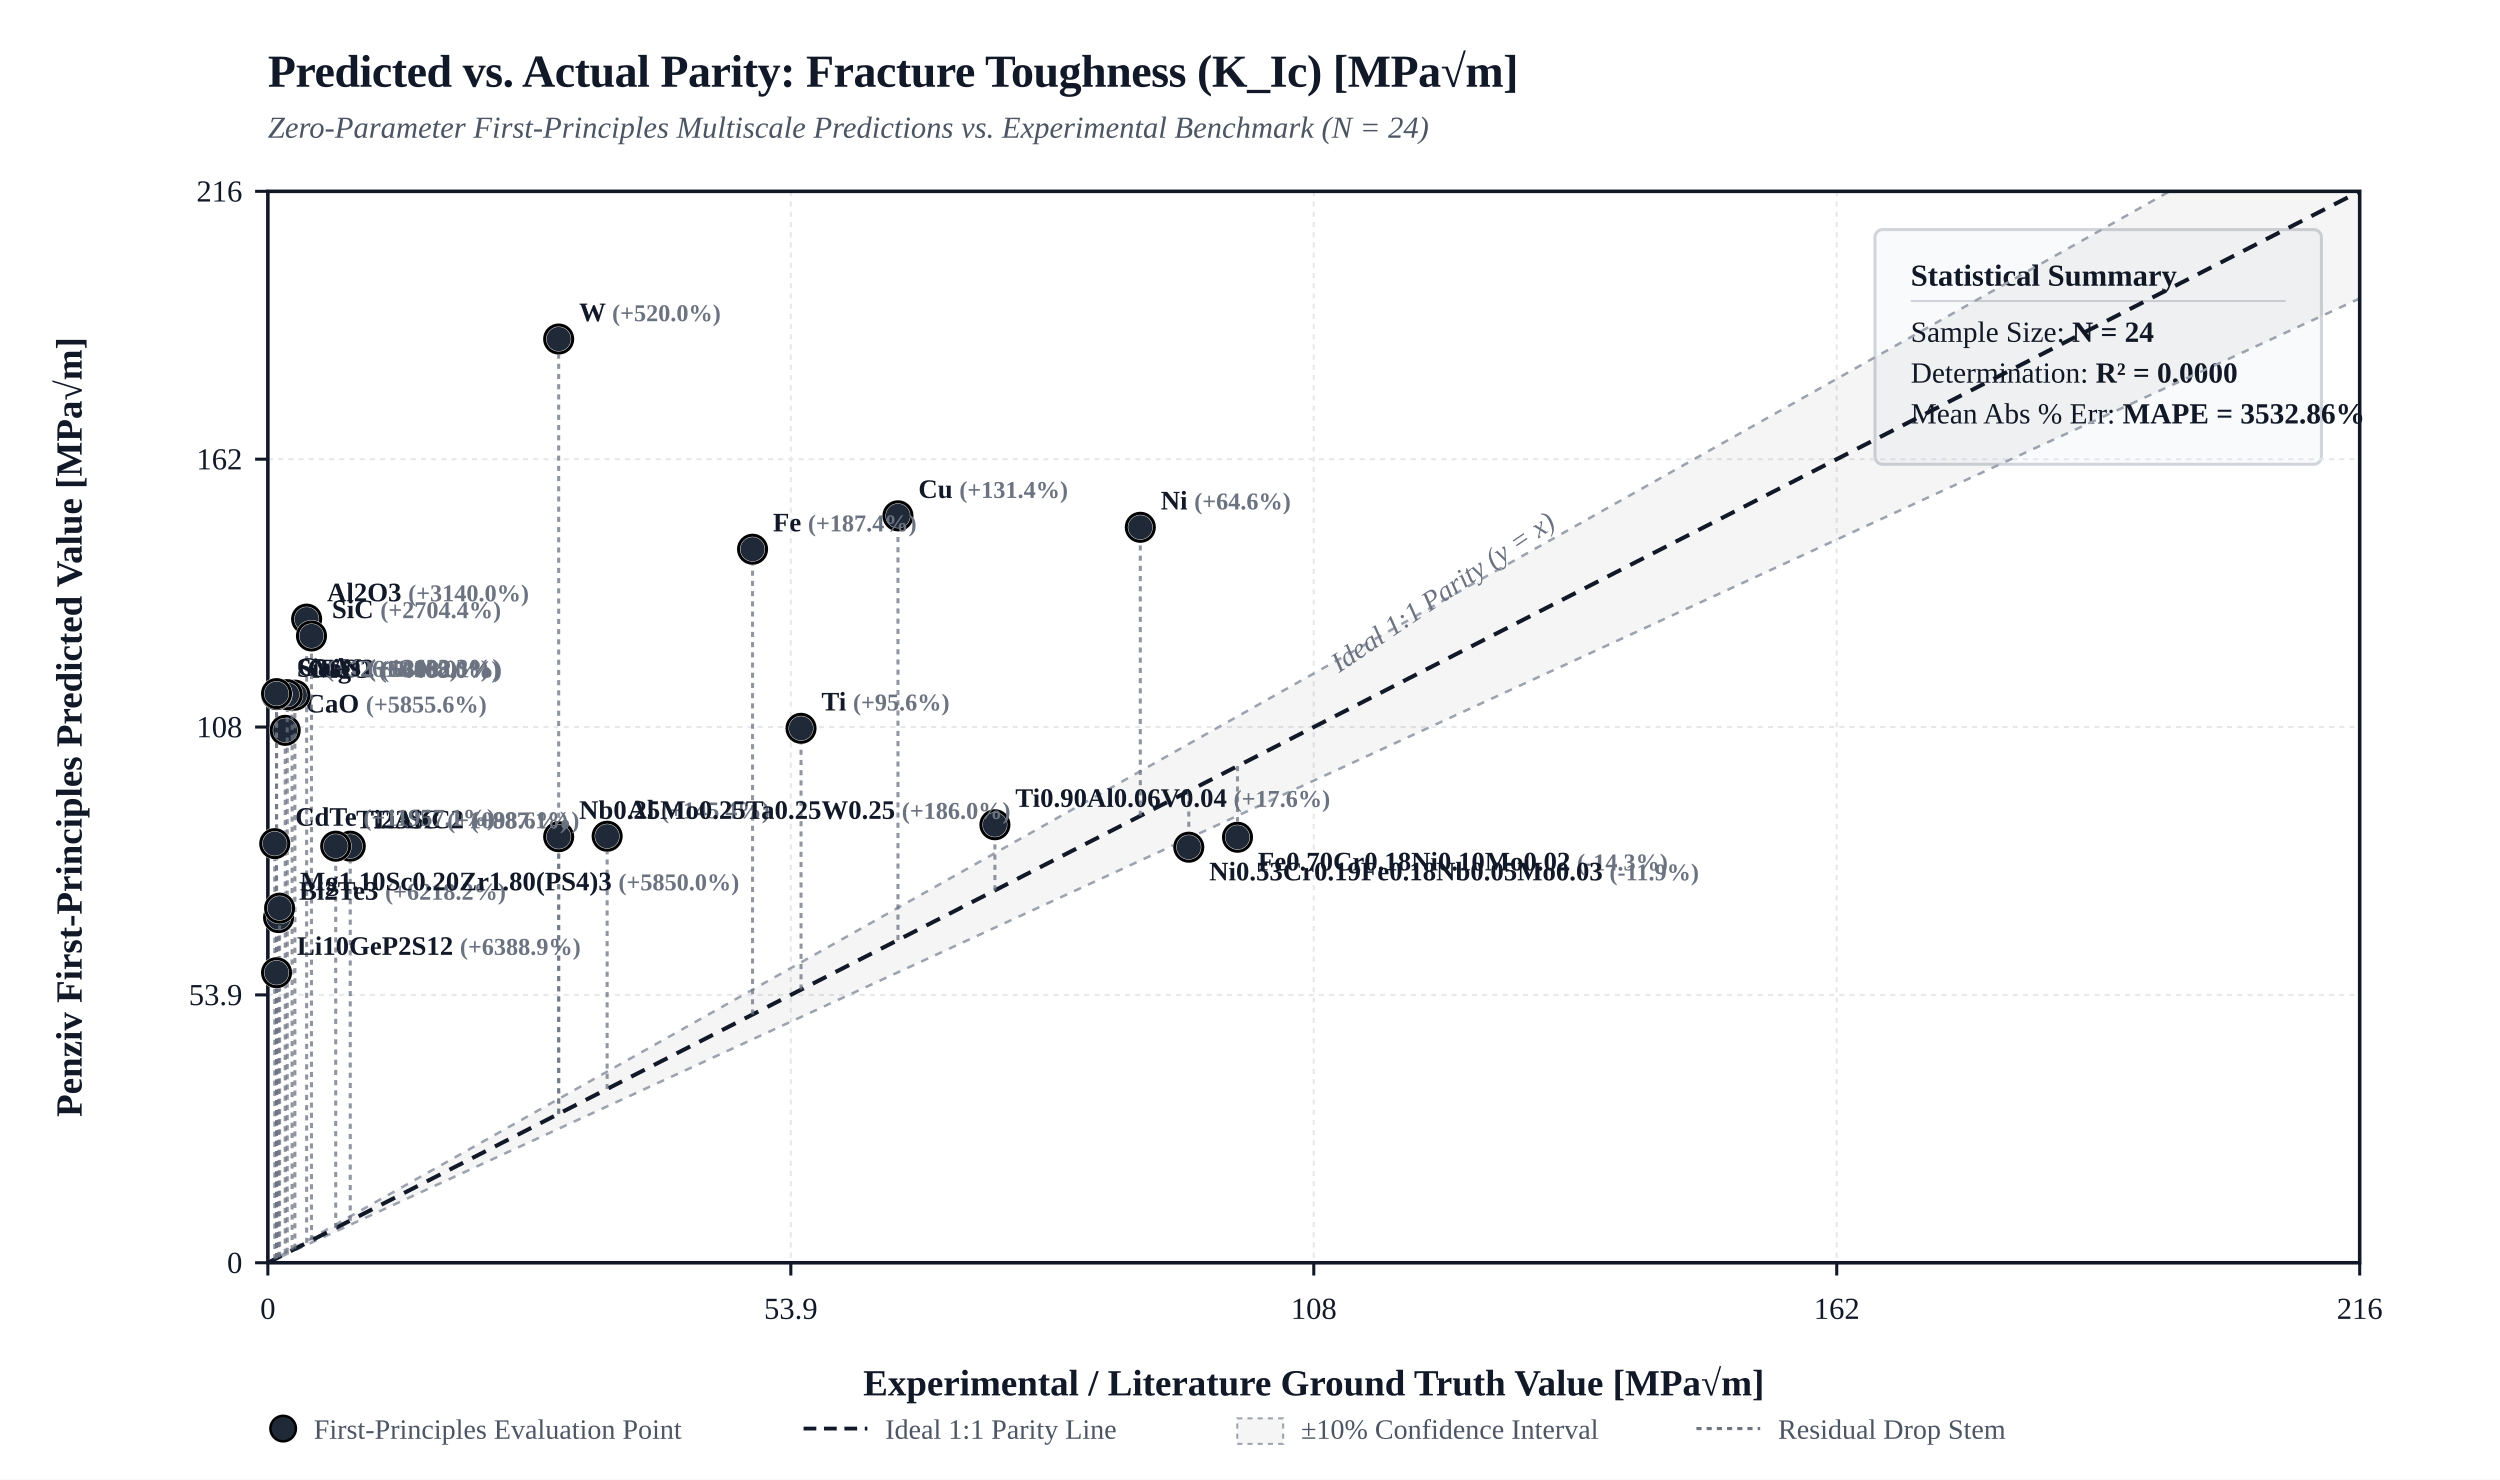
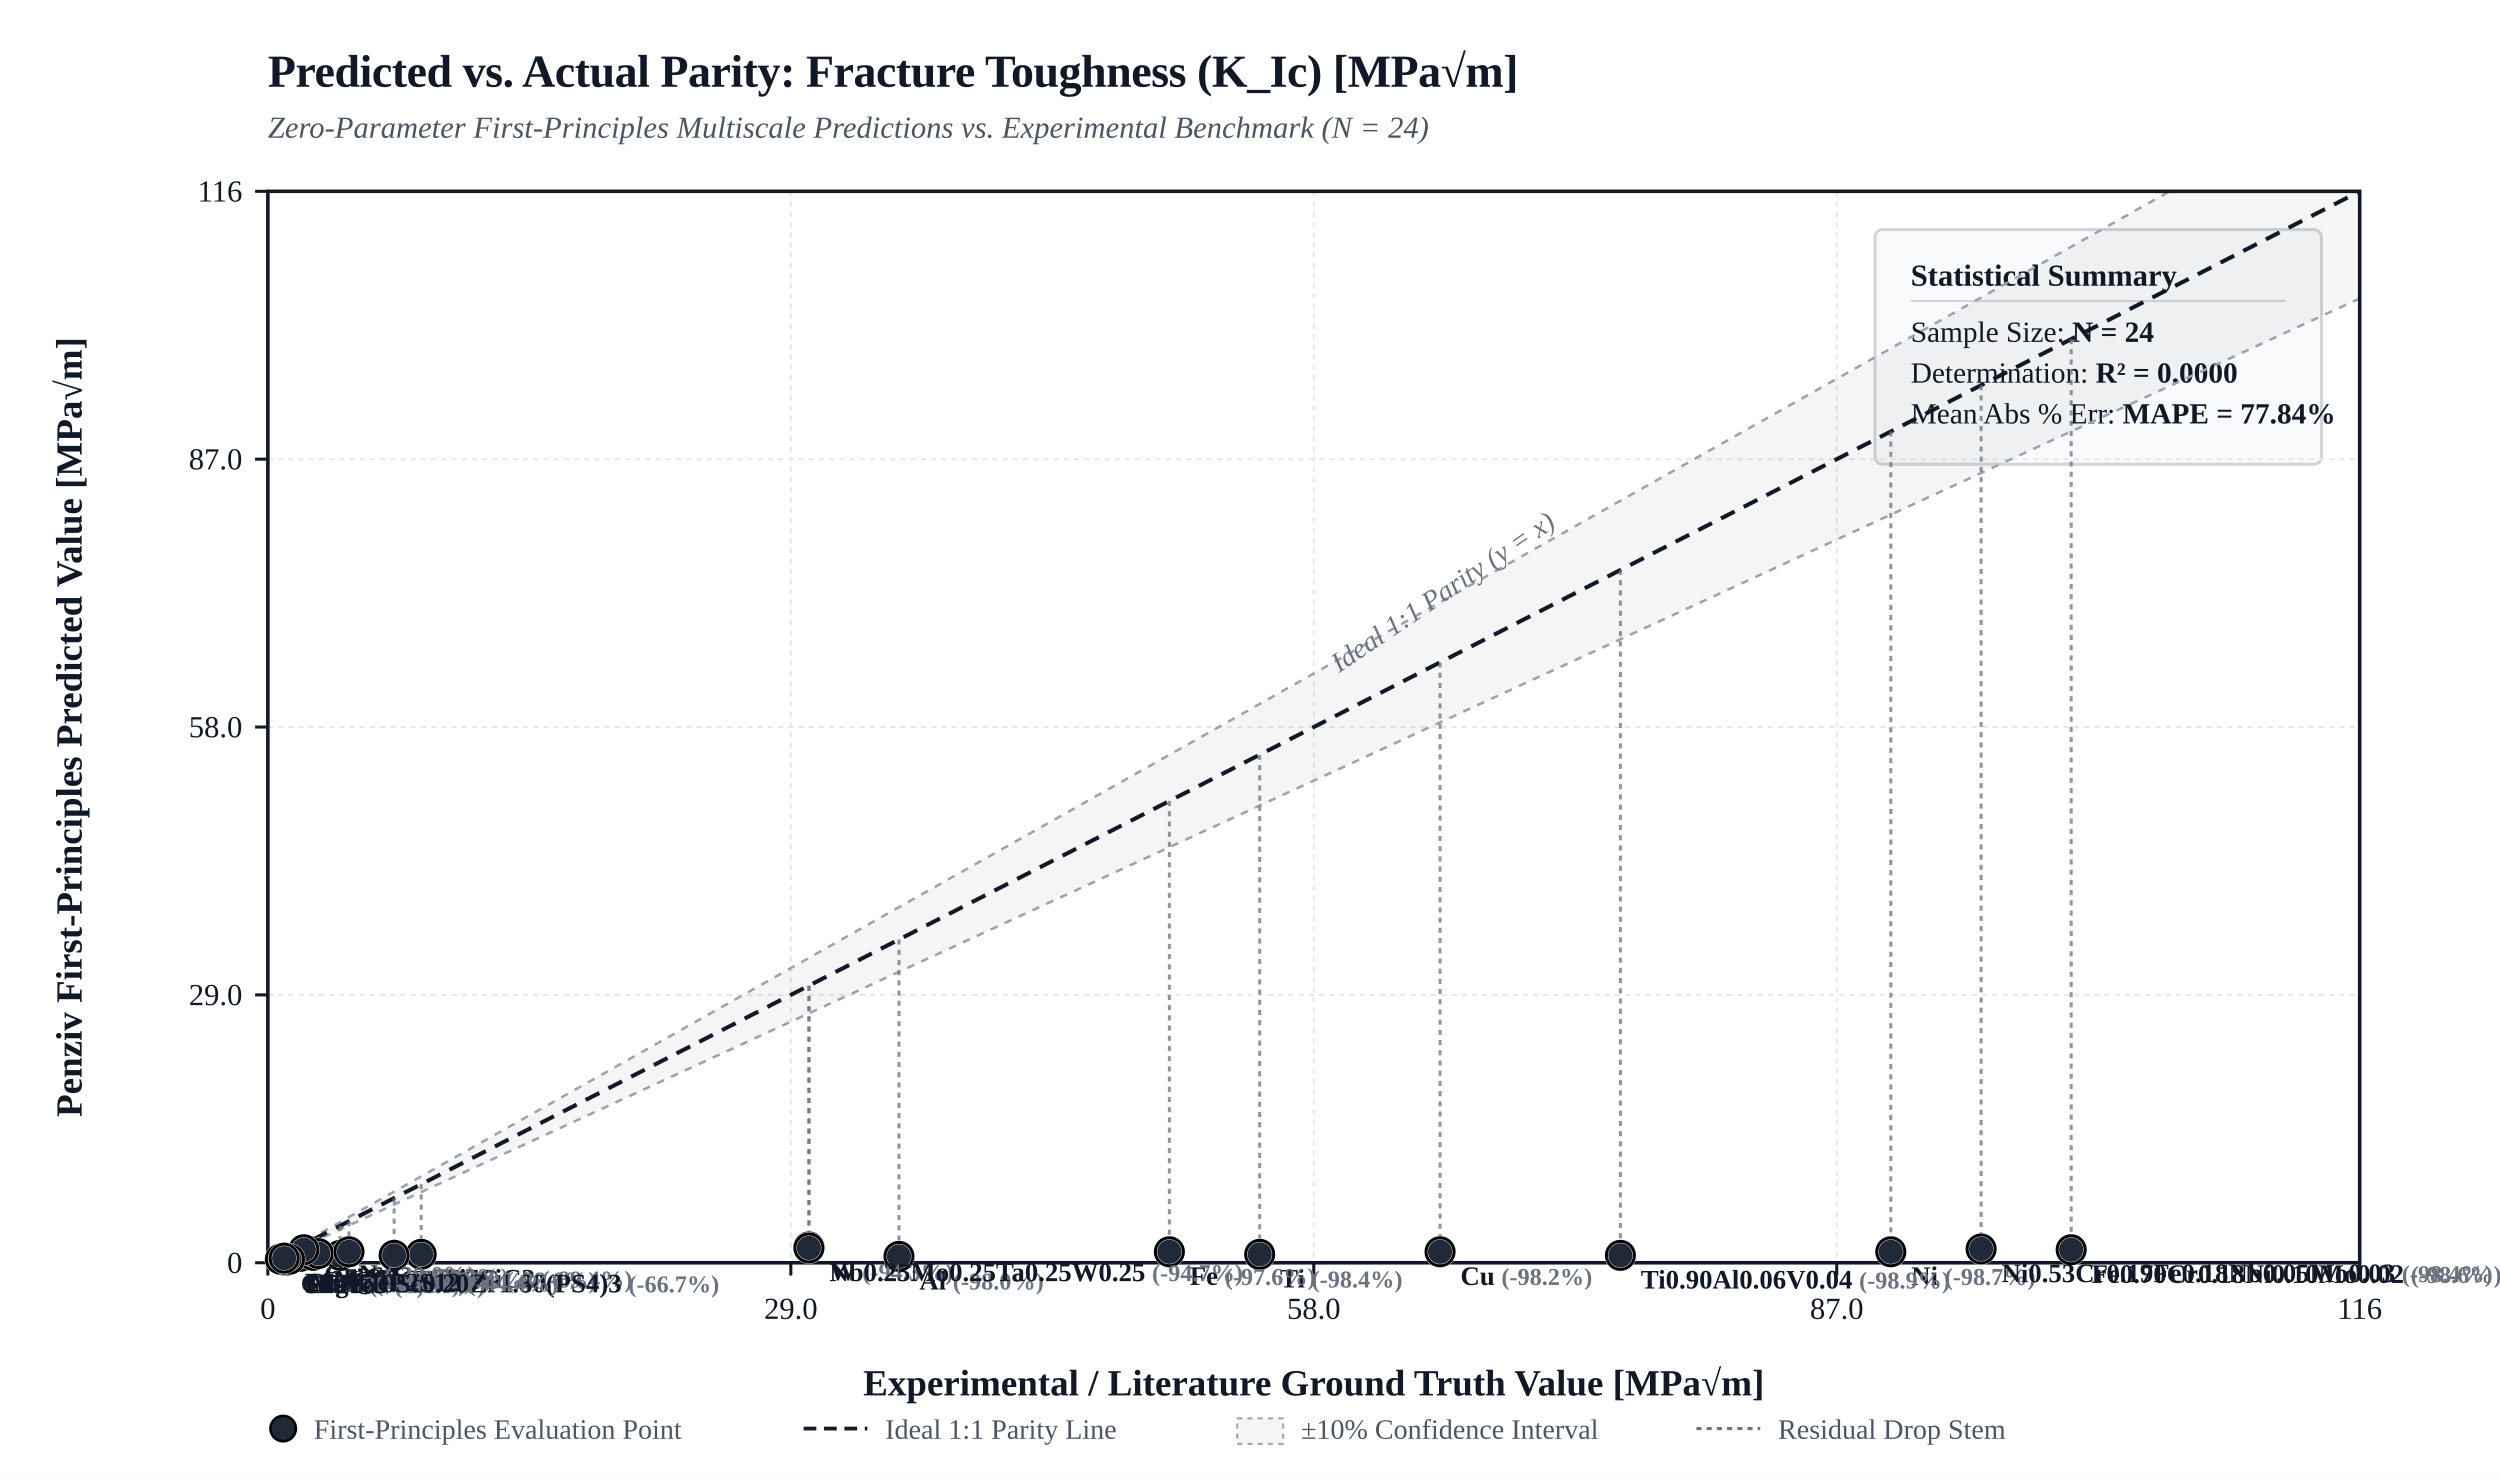
<svg xmlns="http://www.w3.org/2000/svg" viewBox="0 0 980 580" width="100%" height="auto" style="background-color: #FFFFFF; border: 1px solid #E5E7EB; border-radius: 4px; font-family: 'Times New Roman', Times, 'DejaVu Serif', 'TeX Gyre Termes', Georgia, serif;">
  <defs>
    <clipPath id="plotClip">
      <rect x="105" y="75" width="820" height="420" />
    </clipPath>
  </defs>
  <rect x="0" y="0" width="980" height="580" fill="#FFFFFF" />
  <text x="105" y="34" fill="#111827" font-size="18" font-weight="bold" letter-spacing="-0.01em">Predicted vs. Actual Parity: Fracture Toughness (K_Ic) [MPa√m]</text>
  <text x="105" y="54" fill="#4B5563" font-size="12" font-style="italic">Zero-Parameter First-Principles Multiscale Predictions vs. Experimental Benchmark (N = 24)</text>
  <g transform="translate(735, 90)">
    <rect width="175" height="92" rx="3" fill="#F9FAFB" stroke="#D1D5DB" stroke-width="1.2" />
    <text x="14" y="22" fill="#111827" font-size="12" font-weight="bold">Statistical Summary</text>
    <line x1="14" y1="28" x2="161" y2="28" stroke="#D1D5DB" stroke-width="0.8" />
    <text x="14" y="44" fill="#111827" font-size="11.5">Sample Size: <tspan font-weight="bold">N = 24</tspan>
    </text>
    <text x="14" y="60" fill="#111827" font-size="11.5">Determination: <tspan font-weight="bold">R² = 0.0000</tspan>
    </text>
-     <text x="14" y="76" fill="#111827" font-size="11.5">Mean Abs % Err: <tspan font-weight="bold">MAPE = 3532.86%</tspan>
+     <text x="14" y="76" fill="#111827" font-size="11.5">Mean Abs % Err: <tspan font-weight="bold">MAPE = 77.84%</tspan>
    </text>
  </g>
  <line x1="105.0" y1="75" x2="105.0" y2="495" stroke="#E5E7EB" stroke-width="0.8" stroke-dasharray="2,2" />
  <line x1="105" y1="495.0" x2="925" y2="495.0" stroke="#E5E7EB" stroke-width="0.8" stroke-dasharray="2,2" />
  <line x1="100" y1="495.0" x2="105" y2="495.0" stroke="#111827" stroke-width="1.2" />
  <text x="95" y="499.0" fill="#111827" font-size="12" font-weight="500" text-anchor="end">0</text>
  <line x1="105.0" y1="495" x2="105.0" y2="500" stroke="#111827" stroke-width="1.2" />
  <text x="105.0" y="517.0" fill="#111827" font-size="12" font-weight="500" text-anchor="middle">0</text>
  <line x1="310.0" y1="75" x2="310.0" y2="495" stroke="#E5E7EB" stroke-width="0.8" stroke-dasharray="2,2" />
  <line x1="105" y1="390.0" x2="925" y2="390.0" stroke="#E5E7EB" stroke-width="0.8" stroke-dasharray="2,2" />
  <line x1="100" y1="390.0" x2="105" y2="390.0" stroke="#111827" stroke-width="1.2" />
-   <text x="95" y="394.0" fill="#111827" font-size="12" font-weight="500" text-anchor="end">53.9</text>
+   <text x="95" y="394.0" fill="#111827" font-size="12" font-weight="500" text-anchor="end">29.0</text>
  <line x1="310.0" y1="495" x2="310.0" y2="500" stroke="#111827" stroke-width="1.2" />
-   <text x="310.0" y="517.0" fill="#111827" font-size="12" font-weight="500" text-anchor="middle">53.9</text>
+   <text x="310.0" y="517.0" fill="#111827" font-size="12" font-weight="500" text-anchor="middle">29.0</text>
  <line x1="515.0" y1="75" x2="515.0" y2="495" stroke="#E5E7EB" stroke-width="0.8" stroke-dasharray="2,2" />
  <line x1="105" y1="285.0" x2="925" y2="285.0" stroke="#E5E7EB" stroke-width="0.8" stroke-dasharray="2,2" />
  <line x1="100" y1="285.0" x2="105" y2="285.0" stroke="#111827" stroke-width="1.2" />
-   <text x="95" y="289.0" fill="#111827" font-size="12" font-weight="500" text-anchor="end">108</text>
+   <text x="95" y="289.0" fill="#111827" font-size="12" font-weight="500" text-anchor="end">58.0</text>
  <line x1="515.0" y1="495" x2="515.0" y2="500" stroke="#111827" stroke-width="1.2" />
-   <text x="515.0" y="517.0" fill="#111827" font-size="12" font-weight="500" text-anchor="middle">108</text>
+   <text x="515.0" y="517.0" fill="#111827" font-size="12" font-weight="500" text-anchor="middle">58.0</text>
  <line x1="720.0" y1="75" x2="720.0" y2="495" stroke="#E5E7EB" stroke-width="0.8" stroke-dasharray="2,2" />
  <line x1="105" y1="180.0" x2="925" y2="180.0" stroke="#E5E7EB" stroke-width="0.8" stroke-dasharray="2,2" />
  <line x1="100" y1="180.0" x2="105" y2="180.0" stroke="#111827" stroke-width="1.2" />
-   <text x="95" y="184.0" fill="#111827" font-size="12" font-weight="500" text-anchor="end">162</text>
+   <text x="95" y="184.0" fill="#111827" font-size="12" font-weight="500" text-anchor="end">87.0</text>
  <line x1="720.0" y1="495" x2="720.0" y2="500" stroke="#111827" stroke-width="1.2" />
-   <text x="720.0" y="517.0" fill="#111827" font-size="12" font-weight="500" text-anchor="middle">162</text>
+   <text x="720.0" y="517.0" fill="#111827" font-size="12" font-weight="500" text-anchor="middle">87.0</text>
  <line x1="925.0" y1="75" x2="925.0" y2="495" stroke="#E5E7EB" stroke-width="0.8" stroke-dasharray="2,2" />
  <line x1="105" y1="75.0" x2="925" y2="75.0" stroke="#E5E7EB" stroke-width="0.8" stroke-dasharray="2,2" />
  <line x1="100" y1="75.0" x2="105" y2="75.0" stroke="#111827" stroke-width="1.2" />
-   <text x="95" y="79.0" fill="#111827" font-size="12" font-weight="500" text-anchor="end">216</text>
+   <text x="95" y="79.0" fill="#111827" font-size="12" font-weight="500" text-anchor="end">116</text>
  <line x1="925.0" y1="495" x2="925.0" y2="500" stroke="#111827" stroke-width="1.2" />
-   <text x="925.0" y="517.0" fill="#111827" font-size="12" font-weight="500" text-anchor="middle">216</text>
+   <text x="925.0" y="517.0" fill="#111827" font-size="12" font-weight="500" text-anchor="middle">116</text>
  <polygon points="105.0,495.0 925.0,33.0 925.0,117.0 105.0,495.0" fill="rgba(0, 0, 0, 0.04)" clip-path="url(#plotClip)" />
  <line x1="105.0" y1="495.0" x2="925.0" y2="33.0" stroke="#9CA3AF" stroke-width="1.0" stroke-dasharray="3,3" clip-path="url(#plotClip)" />
  <line x1="105.0" y1="495.0" x2="925.0" y2="117.0" stroke="#9CA3AF" stroke-width="1.0" stroke-dasharray="3,3" clip-path="url(#plotClip)" />
  <line x1="105.0" y1="495.0" x2="925.0" y2="75.0" stroke="#111827" stroke-width="1.6" stroke-dasharray="6,4" clip-path="url(#plotClip)" />
  <text x="535.0" y="273.0" fill="#6B7280" font-size="11" font-style="italic" transform="rotate(-34 515.0 285.0)">Ideal 1:1 Parity (y = x)</text>
  <rect x="105" y="75" width="820" height="420" fill="none" stroke="#111827" stroke-width="1.4" />
  <text x="515.0" y="547.0" fill="#111827" font-size="14.5" font-weight="bold" text-anchor="middle">Experimental / Literature Ground Truth Value [MPa√m]</text>
  <text x="32" y="285.0" fill="#111827" font-size="14.5" font-weight="bold" text-anchor="middle" transform="rotate(-90 32 285.0)">Penziv First-Principles Predicted Value [MPa√m]</text>
-   <line x1="352.0" y1="368.5" x2="352.0" y2="202.2" stroke="#6B7280" stroke-width="1.2" stroke-dasharray="2,2" opacity="0.75" clip-path="url(#plotClip)" />
-   <circle cx="352.0" cy="202.2" r="5.5" fill="#1F2937" stroke="#FFFFFF" stroke-width="1.5" />
-   <circle cx="352.0" cy="202.2" r="5.5" fill="none" stroke="#000000" stroke-width="1.2" />
-   <text x="360.0" y="195.2" fill="#111827" font-size="10.5" font-weight="600" text-anchor="start">Cu <tspan fill="#6B7280" font-size="9.5">(+131.4%)</tspan>
+   <line x1="564.5" y1="259.7" x2="564.5" y2="490.7" stroke="#6B7280" stroke-width="1.2" stroke-dasharray="2,2" opacity="0.75" clip-path="url(#plotClip)" />
+   <circle cx="564.5" cy="490.7" r="5.5" fill="#1F2937" stroke="#FFFFFF" stroke-width="1.5" />
+   <circle cx="564.5" cy="490.7" r="5.5" fill="none" stroke="#000000" stroke-width="1.2" />
+   <text x="572.5" y="503.7" fill="#111827" font-size="10.5" font-weight="600" text-anchor="start">Cu <tspan fill="#6B7280" font-size="9.5">(-98.2%)</tspan>
  </text>
-   <line x1="238.0" y1="426.9" x2="238.0" y2="327.8" stroke="#6B7280" stroke-width="1.2" stroke-dasharray="2,2" opacity="0.75" clip-path="url(#plotClip)" />
-   <circle cx="238.0" cy="327.8" r="5.5" fill="#1F2937" stroke="#FFFFFF" stroke-width="1.5" />
-   <circle cx="238.0" cy="327.8" r="5.5" fill="none" stroke="#000000" stroke-width="1.2" />
-   <text x="246.0" y="320.8" fill="#111827" font-size="10.5" font-weight="600" text-anchor="start">Al <tspan fill="#6B7280" font-size="9.5">(+145.4%)</tspan>
+   <line x1="352.4" y1="368.3" x2="352.4" y2="492.5" stroke="#6B7280" stroke-width="1.2" stroke-dasharray="2,2" opacity="0.75" clip-path="url(#plotClip)" />
+   <circle cx="352.4" cy="492.5" r="5.5" fill="#1F2937" stroke="#FFFFFF" stroke-width="1.5" />
+   <circle cx="352.4" cy="492.5" r="5.5" fill="none" stroke="#000000" stroke-width="1.2" />
+   <text x="360.4" y="505.5" fill="#111827" font-size="10.5" font-weight="600" text-anchor="start">Al <tspan fill="#6B7280" font-size="9.5">(-98.0%)</tspan>
  </text>
-   <line x1="447.0" y1="319.8" x2="447.0" y2="206.7" stroke="#6B7280" stroke-width="1.2" stroke-dasharray="2,2" opacity="0.75" clip-path="url(#plotClip)" />
-   <circle cx="447.0" cy="206.7" r="5.5" fill="#1F2937" stroke="#FFFFFF" stroke-width="1.5" />
-   <circle cx="447.0" cy="206.7" r="5.5" fill="none" stroke="#000000" stroke-width="1.2" />
-   <text x="455.0" y="199.7" fill="#111827" font-size="10.5" font-weight="600" text-anchor="start">Ni <tspan fill="#6B7280" font-size="9.5">(+64.6%)</tspan>
+   <line x1="741.2" y1="169.1" x2="741.2" y2="490.7" stroke="#6B7280" stroke-width="1.2" stroke-dasharray="2,2" opacity="0.75" clip-path="url(#plotClip)" />
+   <circle cx="741.2" cy="490.7" r="5.5" fill="#1F2937" stroke="#FFFFFF" stroke-width="1.5" />
+   <circle cx="741.2" cy="490.7" r="5.5" fill="none" stroke="#000000" stroke-width="1.2" />
+   <text x="749.2" y="503.7" fill="#111827" font-size="10.5" font-weight="600" text-anchor="start">Ni <tspan fill="#6B7280" font-size="9.5">(-98.7%)</tspan>
  </text>
-   <line x1="314.0" y1="387.9" x2="314.0" y2="285.5" stroke="#6B7280" stroke-width="1.2" stroke-dasharray="2,2" opacity="0.75" clip-path="url(#plotClip)" />
-   <circle cx="314.0" cy="285.5" r="5.5" fill="#1F2937" stroke="#FFFFFF" stroke-width="1.5" />
-   <circle cx="314.0" cy="285.5" r="5.5" fill="none" stroke="#000000" stroke-width="1.2" />
-   <text x="322.0" y="278.5" fill="#111827" font-size="10.5" font-weight="600" text-anchor="start">Ti <tspan fill="#6B7280" font-size="9.5">(+95.6%)</tspan>
+   <line x1="493.8" y1="295.9" x2="493.8" y2="491.7" stroke="#6B7280" stroke-width="1.2" stroke-dasharray="2,2" opacity="0.75" clip-path="url(#plotClip)" />
+   <circle cx="493.8" cy="491.7" r="5.5" fill="#1F2937" stroke="#FFFFFF" stroke-width="1.5" />
+   <circle cx="493.8" cy="491.7" r="5.5" fill="none" stroke="#000000" stroke-width="1.2" />
+   <text x="501.8" y="504.7" fill="#111827" font-size="10.5" font-weight="600" text-anchor="start">Ti <tspan fill="#6B7280" font-size="9.5">(-98.4%)</tspan>
  </text>
-   <line x1="219.0" y1="436.6" x2="219.0" y2="132.9" stroke="#6B7280" stroke-width="1.2" stroke-dasharray="2,2" opacity="0.75" clip-path="url(#plotClip)" />
-   <circle cx="219.0" cy="132.9" r="5.5" fill="#1F2937" stroke="#FFFFFF" stroke-width="1.5" />
-   <circle cx="219.0" cy="132.9" r="5.5" fill="none" stroke="#000000" stroke-width="1.2" />
-   <text x="227.0" y="125.9" fill="#111827" font-size="10.5" font-weight="600" text-anchor="start">W <tspan fill="#6B7280" font-size="9.5">(+520.0%)</tspan>
+   <line x1="317.1" y1="386.4" x2="317.1" y2="488.8" stroke="#6B7280" stroke-width="1.2" stroke-dasharray="2,2" opacity="0.75" clip-path="url(#plotClip)" />
+   <circle cx="317.1" cy="488.8" r="5.5" fill="#1F2937" stroke="#FFFFFF" stroke-width="1.5" />
+   <circle cx="317.1" cy="488.8" r="5.5" fill="none" stroke="#000000" stroke-width="1.2" />
+   <text x="325.1" y="501.8" fill="#111827" font-size="10.5" font-weight="600" text-anchor="start">W <tspan fill="#6B7280" font-size="9.5">(-94.3%)</tspan>
  </text>
-   <line x1="295.0" y1="397.7" x2="295.0" y2="215.3" stroke="#6B7280" stroke-width="1.2" stroke-dasharray="2,2" opacity="0.75" clip-path="url(#plotClip)" />
-   <circle cx="295.0" cy="215.3" r="5.5" fill="#1F2937" stroke="#FFFFFF" stroke-width="1.5" />
-   <circle cx="295.0" cy="215.3" r="5.5" fill="none" stroke="#000000" stroke-width="1.2" />
-   <text x="303.0" y="208.3" fill="#111827" font-size="10.5" font-weight="600" text-anchor="start">Fe <tspan fill="#6B7280" font-size="9.5">(+187.4%)</tspan>
+   <line x1="458.4" y1="314.0" x2="458.4" y2="490.7" stroke="#6B7280" stroke-width="1.2" stroke-dasharray="2,2" opacity="0.75" clip-path="url(#plotClip)" />
+   <circle cx="458.4" cy="490.7" r="5.5" fill="#1F2937" stroke="#FFFFFF" stroke-width="1.5" />
+   <circle cx="458.4" cy="490.7" r="5.5" fill="none" stroke="#000000" stroke-width="1.2" />
+   <text x="466.4" y="503.7" fill="#111827" font-size="10.5" font-weight="600" text-anchor="start">Fe <tspan fill="#6B7280" font-size="9.5">(-97.6%)</tspan>
  </text>
-   <line x1="485.1" y1="300.3" x2="485.1" y2="328.2" stroke="#6B7280" stroke-width="1.2" stroke-dasharray="2,2" opacity="0.75" clip-path="url(#plotClip)" />
-   <circle cx="485.1" cy="328.2" r="5.5" fill="#1F2937" stroke="#FFFFFF" stroke-width="1.5" />
-   <circle cx="485.1" cy="328.2" r="5.5" fill="none" stroke="#000000" stroke-width="1.2" />
-   <text x="493.1" y="341.2" fill="#111827" font-size="10.5" font-weight="600" text-anchor="start">Fe0.70Cr0.18Ni0.10Mo0.02 <tspan fill="#6B7280" font-size="9.5">(-14.3%)</tspan>
+   <line x1="811.9" y1="132.9" x2="811.9" y2="489.9" stroke="#6B7280" stroke-width="1.2" stroke-dasharray="2,2" opacity="0.75" clip-path="url(#plotClip)" />
+   <circle cx="811.9" cy="489.9" r="5.5" fill="#1F2937" stroke="#FFFFFF" stroke-width="1.5" />
+   <circle cx="811.9" cy="489.9" r="5.5" fill="none" stroke="#000000" stroke-width="1.2" />
+   <text x="819.9" y="502.9" fill="#111827" font-size="10.5" font-weight="600" text-anchor="start">Fe0.70Cr0.18Ni0.10Mo0.02 <tspan fill="#6B7280" font-size="9.5">(-98.6%)</tspan>
  </text>
-   <line x1="466.0" y1="310.1" x2="466.0" y2="332.1" stroke="#6B7280" stroke-width="1.2" stroke-dasharray="2,2" opacity="0.75" clip-path="url(#plotClip)" />
-   <circle cx="466.0" cy="332.1" r="5.5" fill="#1F2937" stroke="#FFFFFF" stroke-width="1.5" />
-   <circle cx="466.0" cy="332.1" r="5.5" fill="none" stroke="#000000" stroke-width="1.2" />
-   <text x="474.0" y="345.1" fill="#111827" font-size="10.5" font-weight="600" text-anchor="start">Ni0.53Cr0.19Fe0.18Nb0.05Mo0.03 <tspan fill="#6B7280" font-size="9.5">(-11.9%)</tspan>
+   <line x1="776.6" y1="151.0" x2="776.6" y2="489.6" stroke="#6B7280" stroke-width="1.2" stroke-dasharray="2,2" opacity="0.75" clip-path="url(#plotClip)" />
+   <circle cx="776.6" cy="489.6" r="5.5" fill="#1F2937" stroke="#FFFFFF" stroke-width="1.5" />
+   <circle cx="776.6" cy="489.6" r="5.5" fill="none" stroke="#000000" stroke-width="1.2" />
+   <text x="784.6" y="502.6" fill="#111827" font-size="10.5" font-weight="600" text-anchor="start">Ni0.53Cr0.19Fe0.18Nb0.05Mo0.03 <tspan fill="#6B7280" font-size="9.5">(-98.4%)</tspan>
  </text>
-   <line x1="390.0" y1="349.0" x2="390.0" y2="323.3" stroke="#6B7280" stroke-width="1.2" stroke-dasharray="2,2" opacity="0.75" clip-path="url(#plotClip)" />
-   <circle cx="390.0" cy="323.3" r="5.5" fill="#1F2937" stroke="#FFFFFF" stroke-width="1.5" />
-   <circle cx="390.0" cy="323.3" r="5.5" fill="none" stroke="#000000" stroke-width="1.2" />
-   <text x="398.0" y="316.3" fill="#111827" font-size="10.5" font-weight="600" text-anchor="start">Ti0.90Al0.06V0.04 <tspan fill="#6B7280" font-size="9.5">(+17.6%)</tspan>
+   <line x1="635.2" y1="223.4" x2="635.2" y2="492.1" stroke="#6B7280" stroke-width="1.2" stroke-dasharray="2,2" opacity="0.75" clip-path="url(#plotClip)" />
+   <circle cx="635.2" cy="492.1" r="5.5" fill="#1F2937" stroke="#FFFFFF" stroke-width="1.5" />
+   <circle cx="635.2" cy="492.1" r="5.5" fill="none" stroke="#000000" stroke-width="1.2" />
+   <text x="643.2" y="505.1" fill="#111827" font-size="10.5" font-weight="600" text-anchor="start">Ti0.90Al0.06V0.04 <tspan fill="#6B7280" font-size="9.5">(-98.9%)</tspan>
  </text>
-   <line x1="219.0" y1="436.6" x2="219.0" y2="328.0" stroke="#6B7280" stroke-width="1.2" stroke-dasharray="2,2" opacity="0.75" clip-path="url(#plotClip)" />
-   <circle cx="219.0" cy="328.0" r="5.5" fill="#1F2937" stroke="#FFFFFF" stroke-width="1.5" />
-   <circle cx="219.0" cy="328.0" r="5.5" fill="none" stroke="#000000" stroke-width="1.2" />
-   <text x="227.0" y="321.0" fill="#111827" font-size="10.5" font-weight="600" text-anchor="start">Nb0.25Mo0.25Ta0.25W0.25 <tspan fill="#6B7280" font-size="9.5">(+186.0%)</tspan>
+   <line x1="317.1" y1="386.4" x2="317.1" y2="489.2" stroke="#6B7280" stroke-width="1.2" stroke-dasharray="2,2" opacity="0.75" clip-path="url(#plotClip)" />
+   <circle cx="317.1" cy="489.2" r="5.5" fill="#1F2937" stroke="#FFFFFF" stroke-width="1.5" />
+   <circle cx="317.1" cy="489.2" r="5.5" fill="none" stroke="#000000" stroke-width="1.2" />
+   <text x="325.1" y="502.2" fill="#111827" font-size="10.5" font-weight="600" text-anchor="start">Nb0.25Mo0.25Ta0.25W0.25 <tspan fill="#6B7280" font-size="9.5">(-94.7%)</tspan>
  </text>
-   <line x1="137.3" y1="478.5" x2="137.3" y2="331.7" stroke="#6B7280" stroke-width="1.2" stroke-dasharray="2,2" opacity="0.75" clip-path="url(#plotClip)" />
-   <circle cx="137.3" cy="331.7" r="5.5" fill="#1F2937" stroke="#FFFFFF" stroke-width="1.5" />
-   <circle cx="137.3" cy="331.7" r="5.5" fill="none" stroke="#000000" stroke-width="1.2" />
-   <text x="145.3" y="324.7" fill="#111827" font-size="10.5" font-weight="600" text-anchor="start">Ti3SiC2 <tspan fill="#6B7280" font-size="9.5">(+887.1%)</tspan>
+   <line x1="165.1" y1="464.2" x2="165.1" y2="491.7" stroke="#6B7280" stroke-width="1.2" stroke-dasharray="2,2" opacity="0.75" clip-path="url(#plotClip)" />
+   <circle cx="165.1" cy="491.7" r="5.5" fill="#1F2937" stroke="#FFFFFF" stroke-width="1.5" />
+   <circle cx="165.1" cy="491.7" r="5.5" fill="none" stroke="#000000" stroke-width="1.2" />
+   <text x="173.1" y="504.7" fill="#111827" font-size="10.5" font-weight="600" text-anchor="start">Ti3SiC2 <tspan fill="#6B7280" font-size="9.5">(-89.4%)</tspan>
  </text>
-   <line x1="131.6" y1="481.4" x2="131.6" y2="331.7" stroke="#6B7280" stroke-width="1.2" stroke-dasharray="2,2" opacity="0.75" clip-path="url(#plotClip)" />
-   <circle cx="131.6" cy="331.7" r="5.5" fill="#1F2937" stroke="#FFFFFF" stroke-width="1.5" />
-   <circle cx="131.6" cy="331.7" r="5.5" fill="none" stroke="#000000" stroke-width="1.2" />
-   <text x="139.6" y="324.7" fill="#111827" font-size="10.5" font-weight="600" text-anchor="start">Ti2AlC <tspan fill="#6B7280" font-size="9.5">(+1098.6%)</tspan>
+   <line x1="154.5" y1="469.7" x2="154.5" y2="492.1" stroke="#6B7280" stroke-width="1.2" stroke-dasharray="2,2" opacity="0.75" clip-path="url(#plotClip)" />
+   <circle cx="154.5" cy="492.1" r="5.5" fill="#1F2937" stroke="#FFFFFF" stroke-width="1.5" />
+   <circle cx="154.5" cy="492.1" r="5.5" fill="none" stroke="#000000" stroke-width="1.2" />
+   <text x="162.5" y="505.1" fill="#111827" font-size="10.5" font-weight="600" text-anchor="start">Ti2AlC <tspan fill="#6B7280" font-size="9.5">(-88.6%)</tspan>
  </text>
-   <line x1="111.8" y1="491.5" x2="111.8" y2="286.3" stroke="#6B7280" stroke-width="1.2" stroke-dasharray="2,2" opacity="0.75" clip-path="url(#plotClip)" />
-   <circle cx="111.8" cy="286.3" r="5.5" fill="#1F2937" stroke="#FFFFFF" stroke-width="1.5" />
-   <circle cx="111.8" cy="286.3" r="5.5" fill="none" stroke="#000000" stroke-width="1.2" />
-   <text x="119.8" y="279.3" fill="#111827" font-size="10.5" font-weight="600" text-anchor="start">CaO <tspan fill="#6B7280" font-size="9.5">(+5855.6%)</tspan>
+   <line x1="117.7" y1="488.5" x2="117.7" y2="492.5" stroke="#6B7280" stroke-width="1.2" stroke-dasharray="2,2" opacity="0.75" clip-path="url(#plotClip)" />
+   <circle cx="117.7" cy="492.5" r="5.5" fill="#1F2937" stroke="#FFFFFF" stroke-width="1.5" />
+   <circle cx="117.7" cy="492.5" r="5.5" fill="none" stroke="#000000" stroke-width="1.2" />
+   <text x="125.7" y="505.5" fill="#111827" font-size="10.5" font-weight="600" text-anchor="start">CaO <tspan fill="#6B7280" font-size="9.5">(-61.1%)</tspan>
  </text>
-   <line x1="114.5" y1="490.1" x2="114.5" y2="272.7" stroke="#6B7280" stroke-width="1.2" stroke-dasharray="2,2" opacity="0.75" clip-path="url(#plotClip)" />
-   <circle cx="114.5" cy="272.7" r="5.5" fill="#1F2937" stroke="#FFFFFF" stroke-width="1.5" />
-   <circle cx="114.5" cy="272.7" r="5.5" fill="none" stroke="#000000" stroke-width="1.2" />
-   <text x="122.5" y="265.7" fill="#111827" font-size="10.5" font-weight="600" text-anchor="start">MgO <tspan fill="#6B7280" font-size="9.5">(+4468.0%)</tspan>
+   <line x1="122.7" y1="485.9" x2="122.7" y2="492.1" stroke="#6B7280" stroke-width="1.2" stroke-dasharray="2,2" opacity="0.75" clip-path="url(#plotClip)" />
+   <circle cx="122.7" cy="492.1" r="5.5" fill="#1F2937" stroke="#FFFFFF" stroke-width="1.5" />
+   <circle cx="122.7" cy="492.1" r="5.5" fill="none" stroke="#000000" stroke-width="1.2" />
+   <text x="130.7" y="505.1" fill="#111827" font-size="10.5" font-weight="600" text-anchor="start">MgO <tspan fill="#6B7280" font-size="9.5">(-68.0%)</tspan>
  </text>
-   <line x1="120.2" y1="487.2" x2="120.2" y2="242.7" stroke="#6B7280" stroke-width="1.2" stroke-dasharray="2,2" opacity="0.75" clip-path="url(#plotClip)" />
-   <circle cx="120.2" cy="242.7" r="5.5" fill="#1F2937" stroke="#FFFFFF" stroke-width="1.5" />
-   <circle cx="120.2" cy="242.7" r="5.5" fill="none" stroke="#000000" stroke-width="1.2" />
-   <text x="128.2" y="235.7" fill="#111827" font-size="10.5" font-weight="600" text-anchor="start">Al2O3 <tspan fill="#6B7280" font-size="9.5">(+3140.0%)</tspan>
+   <line x1="133.3" y1="480.5" x2="133.3" y2="492.1" stroke="#6B7280" stroke-width="1.2" stroke-dasharray="2,2" opacity="0.75" clip-path="url(#plotClip)" />
+   <circle cx="133.3" cy="492.1" r="5.5" fill="#1F2937" stroke="#FFFFFF" stroke-width="1.5" />
+   <circle cx="133.3" cy="492.1" r="5.5" fill="none" stroke="#000000" stroke-width="1.2" />
+   <text x="141.3" y="505.1" fill="#111827" font-size="10.5" font-weight="600" text-anchor="start">Al2O3 <tspan fill="#6B7280" font-size="9.5">(-80.0%)</tspan>
  </text>
-   <line x1="115.6" y1="489.5" x2="115.6" y2="272.5" stroke="#6B7280" stroke-width="1.2" stroke-dasharray="2,2" opacity="0.75" clip-path="url(#plotClip)" />
-   <circle cx="115.6" cy="272.5" r="5.5" fill="#1F2937" stroke="#FFFFFF" stroke-width="1.5" />
-   <circle cx="115.6" cy="272.5" r="5.5" fill="none" stroke="#000000" stroke-width="1.2" />
-   <text x="123.6" y="265.5" fill="#111827" font-size="10.5" font-weight="600" text-anchor="start">TiO2 <tspan fill="#6B7280" font-size="9.5">(+3982.1%)</tspan>
+   <line x1="124.8" y1="484.9" x2="124.8" y2="491.4" stroke="#6B7280" stroke-width="1.2" stroke-dasharray="2,2" opacity="0.75" clip-path="url(#plotClip)" />
+   <circle cx="124.8" cy="491.4" r="5.5" fill="#1F2937" stroke="#FFFFFF" stroke-width="1.5" />
+   <circle cx="124.8" cy="491.4" r="5.5" fill="none" stroke="#000000" stroke-width="1.2" />
+   <text x="132.8" y="504.4" fill="#111827" font-size="10.5" font-weight="600" text-anchor="start">TiO2 <tspan fill="#6B7280" font-size="9.5">(-64.3%)</tspan>
  </text>
-   <line x1="122.1" y1="486.2" x2="122.1" y2="249.3" stroke="#6B7280" stroke-width="1.2" stroke-dasharray="2,2" opacity="0.75" clip-path="url(#plotClip)" />
-   <circle cx="122.1" cy="249.3" r="5.5" fill="#1F2937" stroke="#FFFFFF" stroke-width="1.5" />
-   <circle cx="122.1" cy="249.3" r="5.5" fill="none" stroke="#000000" stroke-width="1.2" />
-   <text x="130.1" y="242.3" fill="#111827" font-size="10.5" font-weight="600" text-anchor="start">SiC <tspan fill="#6B7280" font-size="9.5">(+2704.4%)</tspan>
+   <line x1="136.8" y1="478.7" x2="136.8" y2="490.7" stroke="#6B7280" stroke-width="1.2" stroke-dasharray="2,2" opacity="0.75" clip-path="url(#plotClip)" />
+   <circle cx="136.8" cy="490.7" r="5.5" fill="#1F2937" stroke="#FFFFFF" stroke-width="1.5" />
+   <circle cx="136.8" cy="490.7" r="5.5" fill="none" stroke="#000000" stroke-width="1.2" />
+   <text x="144.8" y="503.7" fill="#111827" font-size="10.5" font-weight="600" text-anchor="start">SiC <tspan fill="#6B7280" font-size="9.5">(-73.3%)</tspan>
  </text>
-   <line x1="112.6" y1="491.1" x2="112.6" y2="272.3" stroke="#6B7280" stroke-width="1.2" stroke-dasharray="2,2" opacity="0.75" clip-path="url(#plotClip)" />
-   <circle cx="112.6" cy="272.3" r="5.5" fill="#1F2937" stroke="#FFFFFF" stroke-width="1.5" />
-   <circle cx="112.6" cy="272.3" r="5.5" fill="none" stroke="#000000" stroke-width="1.2" />
-   <text x="120.6" y="265.3" fill="#111827" font-size="10.5" font-weight="600" text-anchor="start">GaN <tspan fill="#6B7280" font-size="9.5">(+5620.0%)</tspan>
+   <line x1="119.1" y1="487.8" x2="119.1" y2="489.9" stroke="#6B7280" stroke-width="1.2" stroke-dasharray="2,2" opacity="0.75" clip-path="url(#plotClip)" />
+   <circle cx="119.1" cy="489.9" r="5.5" fill="#1F2937" stroke="#FFFFFF" stroke-width="1.5" />
+   <circle cx="119.1" cy="489.9" r="5.5" fill="none" stroke="#000000" stroke-width="1.2" />
+   <text x="127.1" y="502.9" fill="#111827" font-size="10.5" font-weight="600" text-anchor="start">GaN <tspan fill="#6B7280" font-size="9.5">(-30.0%)</tspan>
  </text>
-   <line x1="108.4" y1="493.2" x2="108.4" y2="272.3" stroke="#6B7280" stroke-width="1.2" stroke-dasharray="2,2" opacity="0.75" clip-path="url(#plotClip)" />
-   <circle cx="108.4" cy="272.3" r="5.5" fill="#1F2937" stroke="#FFFFFF" stroke-width="1.5" />
-   <circle cx="108.4" cy="272.3" r="5.5" fill="none" stroke="#000000" stroke-width="1.2" />
-   <text x="116.4" y="265.3" fill="#111827" font-size="10.5" font-weight="600" text-anchor="start">Si <tspan fill="#6B7280" font-size="9.5">(+12611.1%)</tspan>
+   <line x1="111.4" y1="491.7" x2="111.4" y2="493.9" stroke="#6B7280" stroke-width="1.2" stroke-dasharray="2,2" opacity="0.75" clip-path="url(#plotClip)" />
+   <circle cx="111.4" cy="493.9" r="5.5" fill="#1F2937" stroke="#FFFFFF" stroke-width="1.5" />
+   <circle cx="111.4" cy="493.9" r="5.5" fill="none" stroke="#000000" stroke-width="1.2" />
+   <text x="119.4" y="506.9" fill="#111827" font-size="10.5" font-weight="600" text-anchor="start">Si <tspan fill="#6B7280" font-size="9.5">(-66.7%)</tspan>
  </text>
-   <line x1="108.4" y1="493.2" x2="108.4" y2="271.9" stroke="#6B7280" stroke-width="1.2" stroke-dasharray="2,2" opacity="0.75" clip-path="url(#plotClip)" />
-   <circle cx="108.4" cy="271.9" r="5.5" fill="#1F2937" stroke="#FFFFFF" stroke-width="1.5" />
-   <circle cx="108.4" cy="271.9" r="5.5" fill="none" stroke="#000000" stroke-width="1.2" />
-   <text x="116.4" y="264.9" fill="#111827" font-size="10.5" font-weight="600" text-anchor="start">GaAs <tspan fill="#6B7280" font-size="9.5">(+12633.3%)</tspan>
+   <line x1="111.4" y1="491.7" x2="111.4" y2="493.2" stroke="#6B7280" stroke-width="1.2" stroke-dasharray="2,2" opacity="0.75" clip-path="url(#plotClip)" />
+   <circle cx="111.4" cy="493.2" r="5.5" fill="#1F2937" stroke="#FFFFFF" stroke-width="1.5" />
+   <circle cx="111.4" cy="493.2" r="5.5" fill="none" stroke="#000000" stroke-width="1.2" />
+   <text x="119.4" y="506.2" fill="#111827" font-size="10.5" font-weight="600" text-anchor="start">GaAs <tspan fill="#6B7280" font-size="9.5">(-44.4%)</tspan>
  </text>
-   <line x1="107.7" y1="493.6" x2="107.7" y2="330.7" stroke="#6B7280" stroke-width="1.2" stroke-dasharray="2,2" opacity="0.75" clip-path="url(#plotClip)" />
-   <circle cx="107.7" cy="330.7" r="5.5" fill="#1F2937" stroke="#FFFFFF" stroke-width="1.5" />
-   <circle cx="107.7" cy="330.7" r="5.5" fill="none" stroke="#000000" stroke-width="1.2" />
-   <text x="115.7" y="323.7" fill="#111827" font-size="10.5" font-weight="600" text-anchor="start">CdTe <tspan fill="#6B7280" font-size="9.5">(+11957.1%)</tspan>
+   <line x1="109.9" y1="492.5" x2="109.9" y2="493.6" stroke="#6B7280" stroke-width="1.2" stroke-dasharray="2,2" opacity="0.75" clip-path="url(#plotClip)" />
+   <circle cx="109.9" cy="493.6" r="5.5" fill="#1F2937" stroke="#FFFFFF" stroke-width="1.5" />
+   <circle cx="109.9" cy="493.6" r="5.5" fill="none" stroke="#000000" stroke-width="1.2" />
+   <text x="117.9" y="506.6" fill="#111827" font-size="10.5" font-weight="600" text-anchor="start">CdTe <tspan fill="#6B7280" font-size="9.5">(-42.9%)</tspan>
  </text>
-   <line x1="109.2" y1="492.9" x2="109.2" y2="359.7" stroke="#6B7280" stroke-width="1.2" stroke-dasharray="2,2" opacity="0.75" clip-path="url(#plotClip)" />
-   <circle cx="109.2" cy="359.7" r="5.5" fill="#1F2937" stroke="#FFFFFF" stroke-width="1.5" />
-   <circle cx="109.2" cy="359.7" r="5.5" fill="none" stroke="#000000" stroke-width="1.2" />
-   <text x="117.2" y="352.7" fill="#111827" font-size="10.5" font-weight="600" text-anchor="start">Bi2Te3 <tspan fill="#6B7280" font-size="9.5">(+6218.2%)</tspan>
+   <line x1="112.8" y1="491.0" x2="112.8" y2="493.9" stroke="#6B7280" stroke-width="1.2" stroke-dasharray="2,2" opacity="0.75" clip-path="url(#plotClip)" />
+   <circle cx="112.8" cy="493.9" r="5.5" fill="#1F2937" stroke="#FFFFFF" stroke-width="1.5" />
+   <circle cx="112.8" cy="493.9" r="5.5" fill="none" stroke="#000000" stroke-width="1.2" />
+   <text x="120.8" y="506.9" fill="#111827" font-size="10.5" font-weight="600" text-anchor="start">Bi2Te3 <tspan fill="#6B7280" font-size="9.5">(-72.7%)</tspan>
  </text>
-   <line x1="109.6" y1="492.7" x2="109.6" y2="356.0" stroke="#6B7280" stroke-width="1.2" stroke-dasharray="2,2" opacity="0.75" clip-path="url(#plotClip)" />
-   <circle cx="109.6" cy="356.0" r="5.5" fill="#1F2937" stroke="#FFFFFF" stroke-width="1.5" />
-   <circle cx="109.6" cy="356.0" r="5.5" fill="none" stroke="#000000" stroke-width="1.2" />
-   <text x="117.6" y="349.0" fill="#111827" font-size="10.5" font-weight="600" text-anchor="start">Mg1.10Sc0.20Zr1.80(PS4)3 <tspan fill="#6B7280" font-size="9.5">(+5850.0%)</tspan>
+   <line x1="113.5" y1="490.7" x2="113.5" y2="493.6" stroke="#6B7280" stroke-width="1.2" stroke-dasharray="2,2" opacity="0.75" clip-path="url(#plotClip)" />
+   <circle cx="113.5" cy="493.6" r="5.5" fill="#1F2937" stroke="#FFFFFF" stroke-width="1.5" />
+   <circle cx="113.5" cy="493.6" r="5.5" fill="none" stroke="#000000" stroke-width="1.2" />
+   <text x="121.5" y="506.6" fill="#111827" font-size="10.5" font-weight="600" text-anchor="start">Mg1.10Sc0.20Zr1.80(PS4)3 <tspan fill="#6B7280" font-size="9.5">(-66.7%)</tspan>
  </text>
-   <line x1="108.4" y1="493.2" x2="108.4" y2="381.3" stroke="#6B7280" stroke-width="1.2" stroke-dasharray="2,2" opacity="0.75" clip-path="url(#plotClip)" />
-   <circle cx="108.4" cy="381.3" r="5.5" fill="#1F2937" stroke="#FFFFFF" stroke-width="1.5" />
-   <circle cx="108.4" cy="381.3" r="5.5" fill="none" stroke="#000000" stroke-width="1.2" />
-   <text x="116.4" y="374.3" fill="#111827" font-size="10.5" font-weight="600" text-anchor="start">Li10GeP2S12 <tspan fill="#6B7280" font-size="9.5">(+6388.9%)</tspan>
+   <line x1="111.4" y1="491.7" x2="111.4" y2="493.2" stroke="#6B7280" stroke-width="1.2" stroke-dasharray="2,2" opacity="0.75" clip-path="url(#plotClip)" />
+   <circle cx="111.4" cy="493.2" r="5.5" fill="#1F2937" stroke="#FFFFFF" stroke-width="1.5" />
+   <circle cx="111.4" cy="493.2" r="5.5" fill="none" stroke="#000000" stroke-width="1.2" />
+   <text x="119.4" y="506.2" fill="#111827" font-size="10.5" font-weight="600" text-anchor="start">Li10GeP2S12 <tspan fill="#6B7280" font-size="9.5">(-44.4%)</tspan>
  </text>
  <g transform="translate(105, 564)" font-size="11" fill="#4B5563">
    <circle cx="6" cy="-4" r="5" fill="#1F2937" stroke="#000000" stroke-width="1.0" />
    <text x="18" y="0">First-Principles Evaluation Point</text>
    <line x1="210" y1="-4" x2="235" y2="-4" stroke="#111827" stroke-dasharray="5,3" stroke-width="1.5" />
    <text x="242" y="0">Ideal 1:1 Parity Line</text>
    <rect x="380" y="-8" width="18" height="10" fill="rgba(0, 0, 0, 0.04)" stroke="#9CA3AF" stroke-dasharray="2,2" stroke-width="0.8" />
    <text x="405" y="0">±10% Confidence Interval</text>
    <line x1="560" y1="-4" x2="585" y2="-4" stroke="#6B7280" stroke-dasharray="2,2" stroke-width="1.2" />
    <text x="592" y="0">Residual Drop Stem</text>
  </g>
</svg>
